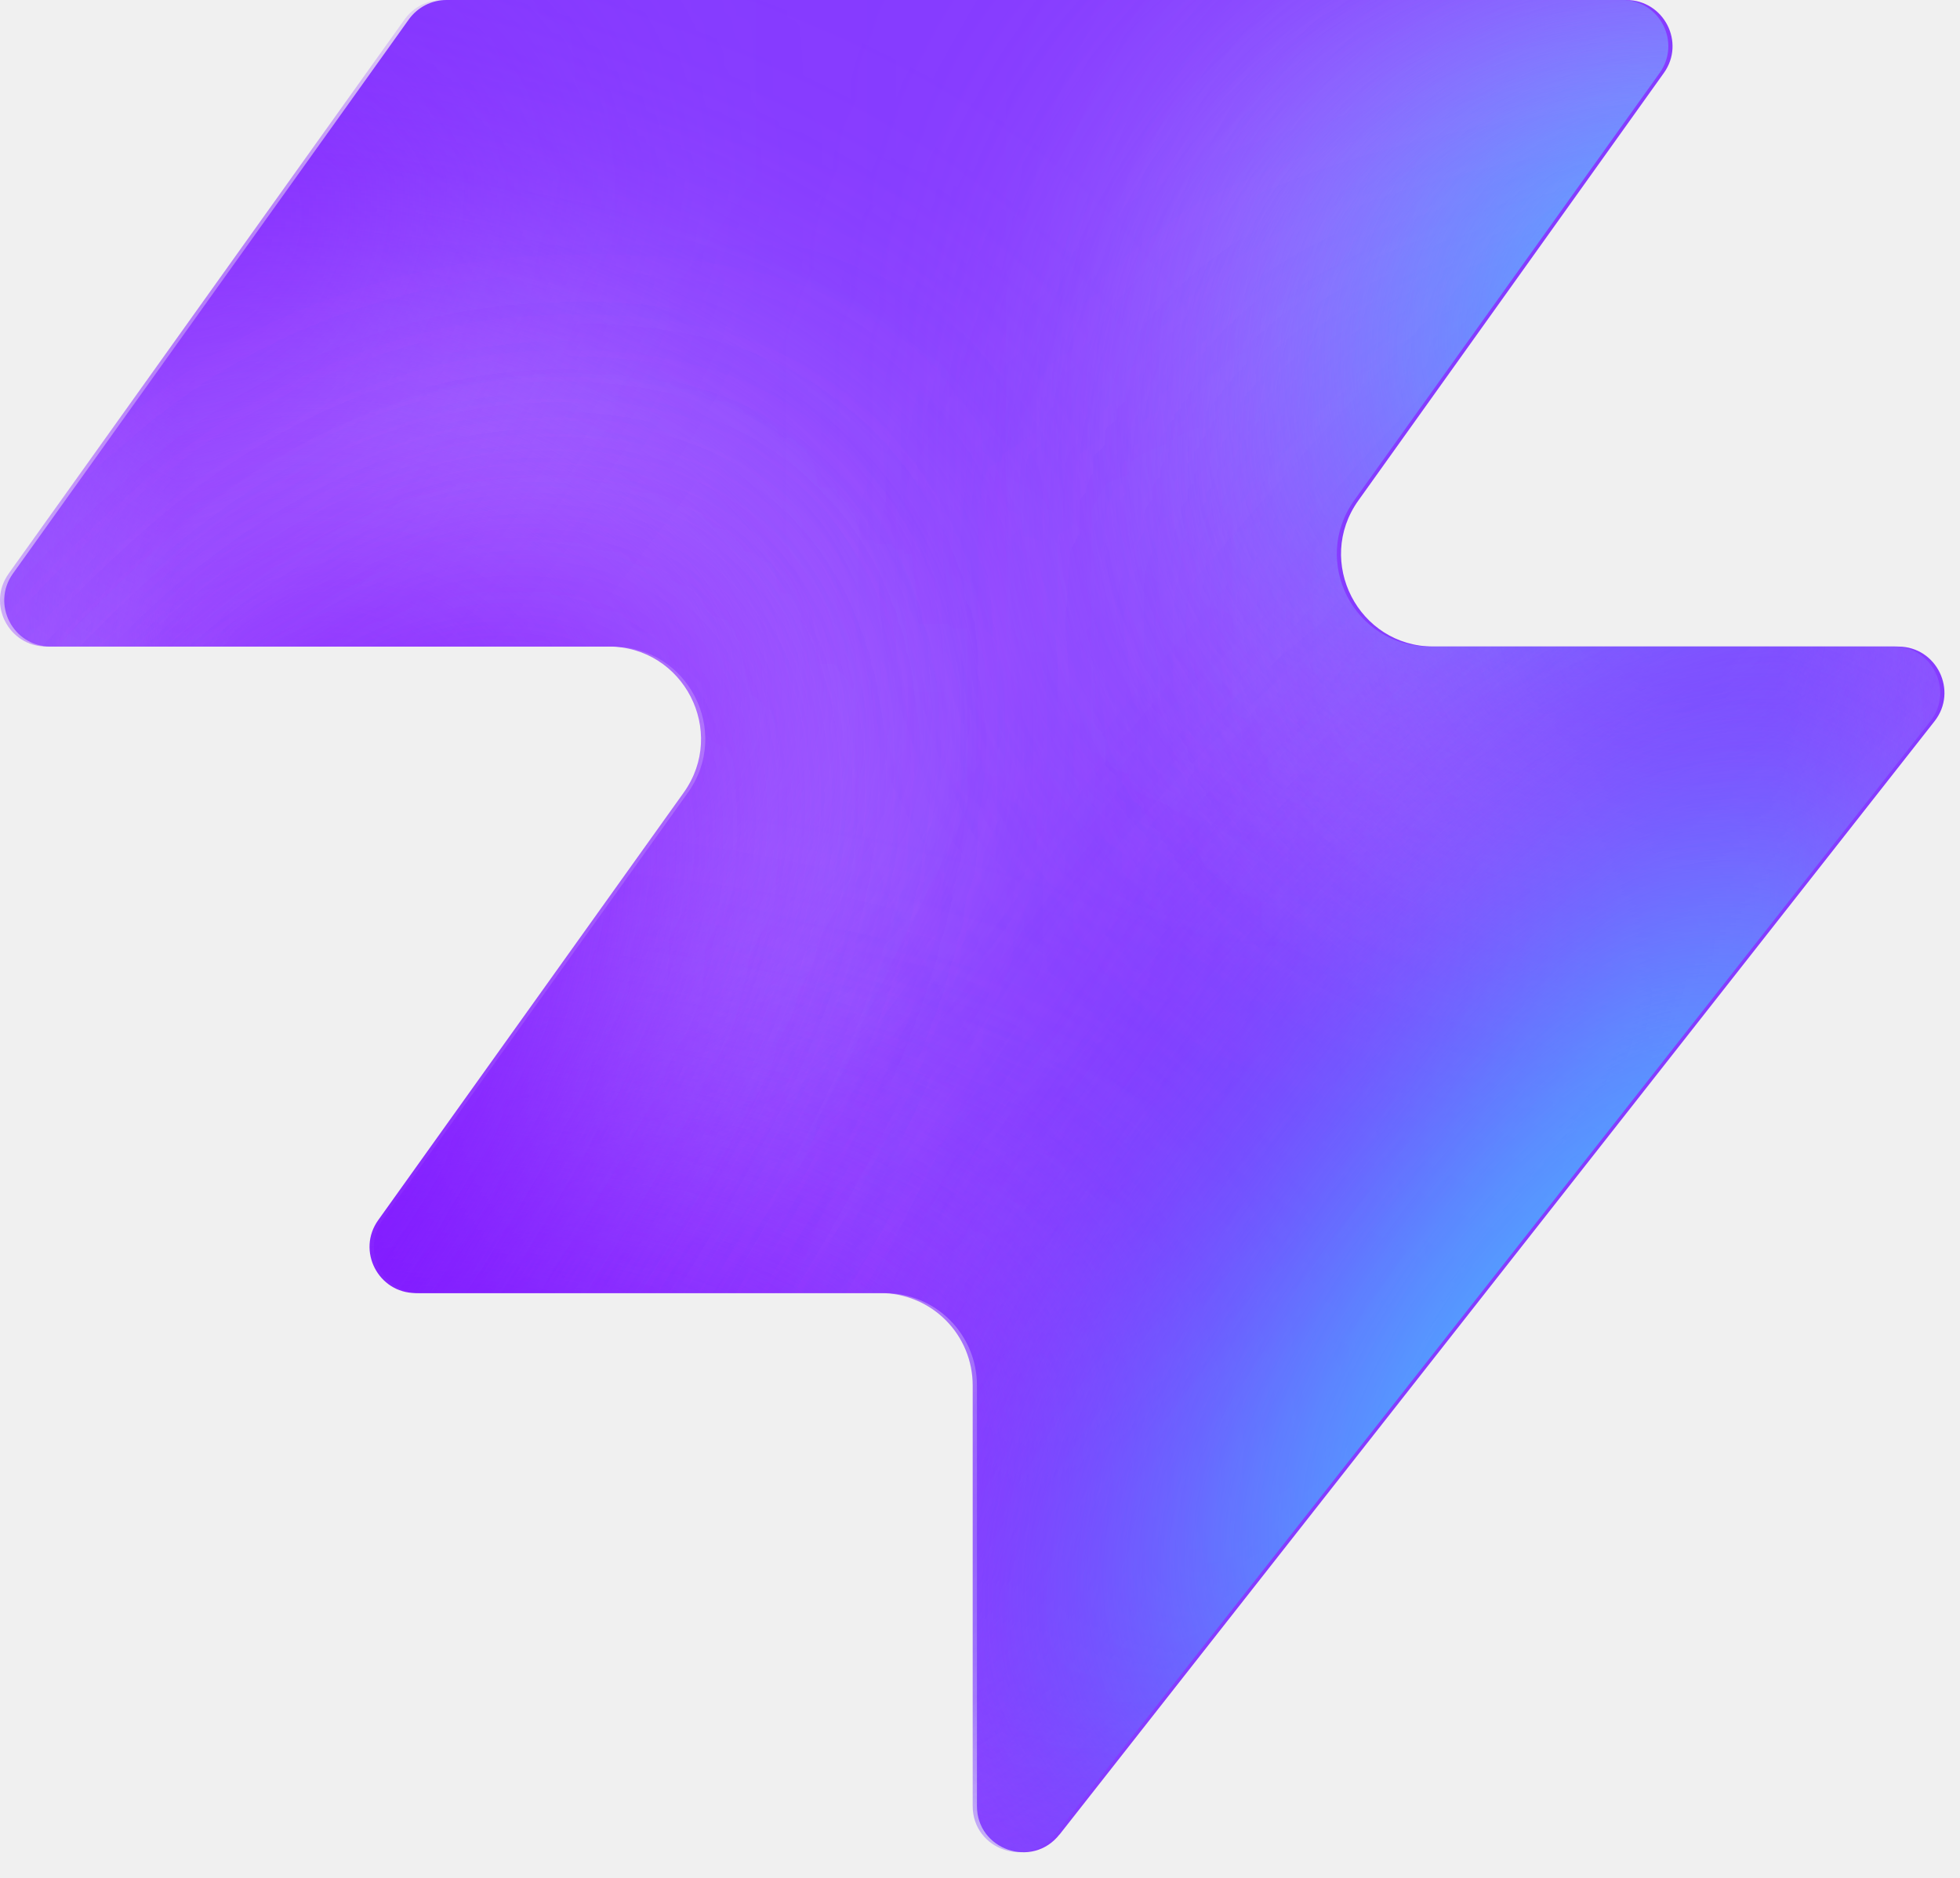
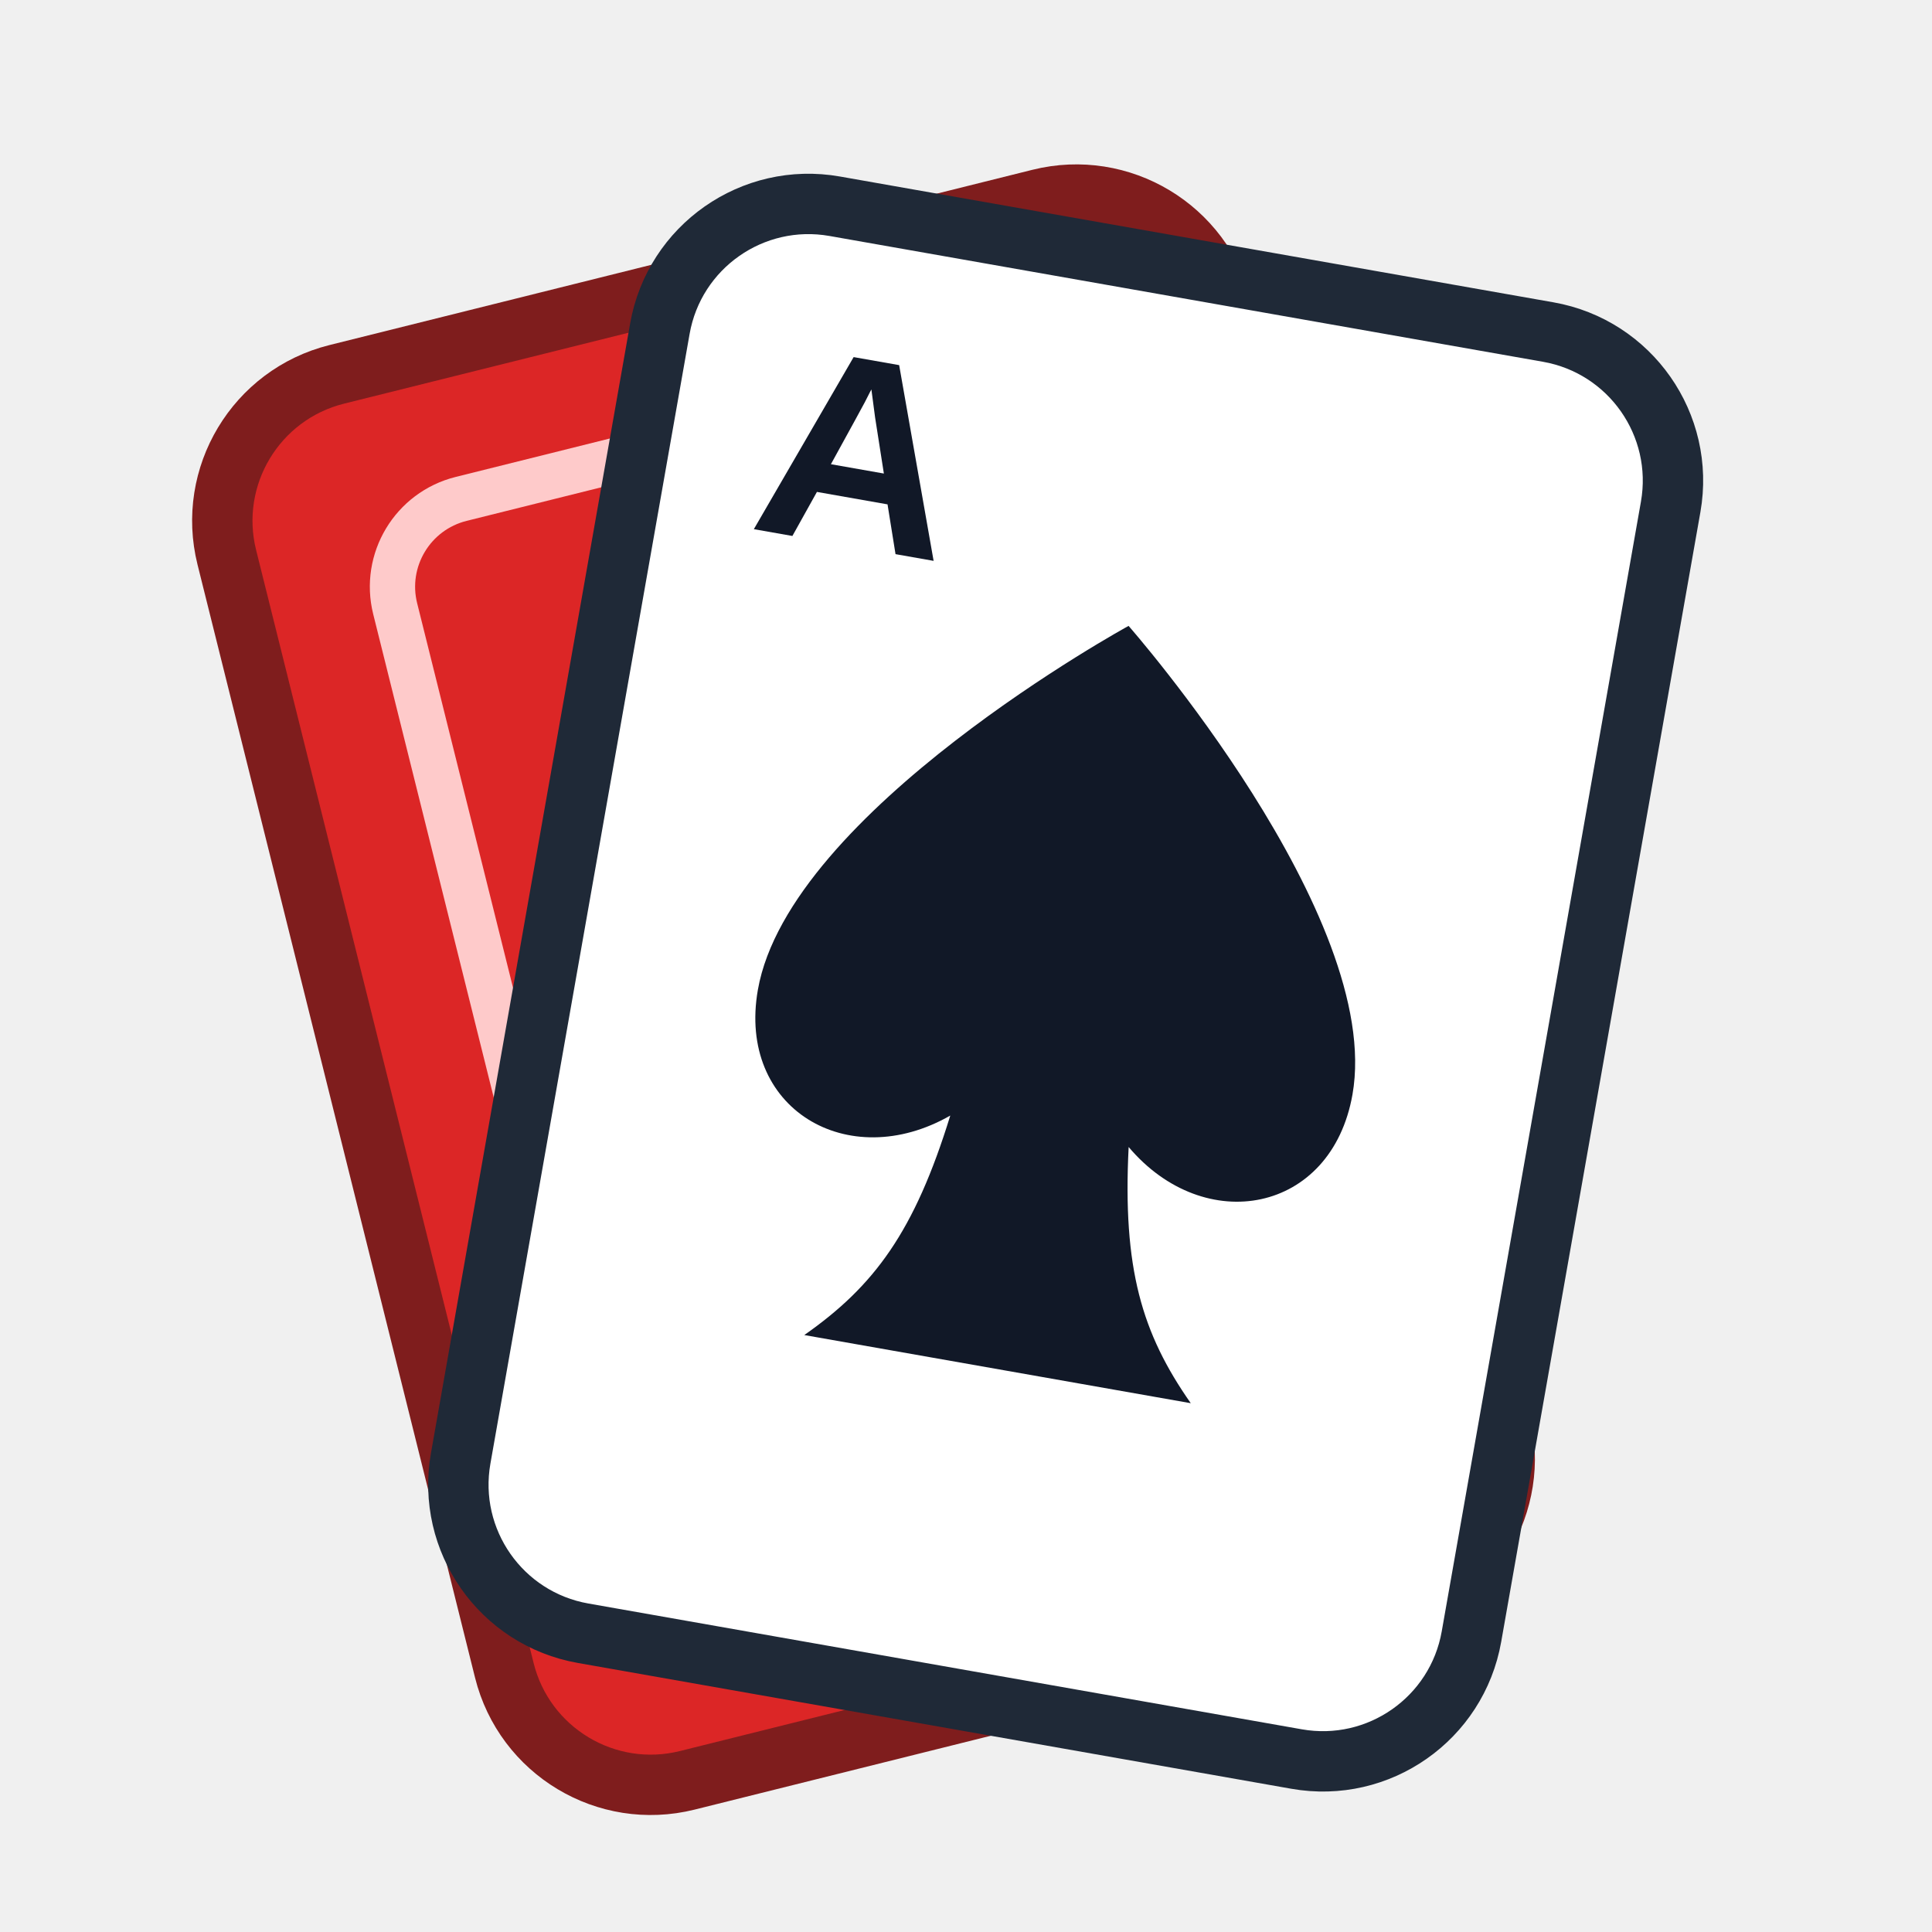
- <svg xmlns="http://www.w3.org/2000/svg" width="48" height="46" fill="none" viewBox="0 0 48 46">
-   <path fill="#863bff" d="M25.946 44.938c-.664.845-2.021.375-2.021-.698V33.937a2.26 2.26 0 0 0-2.262-2.262H10.287c-.92 0-1.456-1.04-.92-1.788l7.48-10.471c1.07-1.497 0-3.578-1.842-3.578H1.237c-.92 0-1.456-1.04-.92-1.788L10.013.474c.214-.297.556-.474.92-.474h28.894c.92 0 1.456 1.04.92 1.788l-7.48 10.471c-1.07 1.498 0 3.579 1.842 3.579h11.377c.943 0 1.473 1.088.89 1.83L25.947 44.94z" style="fill:#863bff;fill:color(display-p3 .525 .23 1);fill-opacity:1" />
-   <mask id="a" width="48" height="46" x="0" y="0" maskUnits="userSpaceOnUse" style="mask-type:alpha">
-     <path fill="#000" d="M25.842 44.938c-.664.844-2.021.375-2.021-.698V33.937a2.26 2.26 0 0 0-2.262-2.262H10.183c-.92 0-1.456-1.04-.92-1.788l7.48-10.471c1.07-1.498 0-3.579-1.842-3.579H1.133c-.92 0-1.456-1.04-.92-1.787L9.91.473c.214-.297.556-.474.92-.474h28.894c.92 0 1.456 1.04.92 1.788l-7.48 10.471c-1.07 1.498 0 3.578 1.842 3.578h11.377c.943 0 1.473 1.088.89 1.832L25.843 44.94z" style="fill:#000;fill-opacity:1" />
-   </mask>
-   <g mask="url(#a)">
-     <g filter="url(#b)">
-       <ellipse cx="5.508" cy="14.704" fill="#ede6ff" rx="5.508" ry="14.704" style="fill:#ede6ff;fill:color(display-p3 .927 .903 1);fill-opacity:1" transform="matrix(.00324 1 1 -.00324 -4.47 31.516)" />
-     </g>
-     <g filter="url(#c)">
-       <ellipse cx="10.399" cy="29.851" fill="#ede6ff" rx="10.399" ry="29.851" style="fill:#ede6ff;fill:color(display-p3 .927 .903 1);fill-opacity:1" transform="matrix(.00324 1 1 -.00324 -39.328 7.883)" />
-     </g>
-     <g filter="url(#d)">
-       <ellipse cx="5.508" cy="30.487" fill="#7e14ff" rx="5.508" ry="30.487" style="fill:#7e14ff;fill:color(display-p3 .492 .077 1);fill-opacity:1" transform="rotate(89.814 -25.913 -14.639)scale(1 -1)" />
-     </g>
-     <g filter="url(#e)">
-       <ellipse cx="5.508" cy="30.599" fill="#7e14ff" rx="5.508" ry="30.599" style="fill:#7e14ff;fill:color(display-p3 .492 .077 1);fill-opacity:1" transform="rotate(89.814 -32.644 -3.334)scale(1 -1)" />
-     </g>
-     <g filter="url(#f)">
-       <ellipse cx="5.508" cy="30.599" fill="#7e14ff" rx="5.508" ry="30.599" style="fill:#7e14ff;fill:color(display-p3 .492 .077 1);fill-opacity:1" transform="matrix(.00324 1 1 -.00324 -34.34 30.47)" />
-     </g>
-     <g filter="url(#g)">
-       <ellipse cx="14.072" cy="22.078" fill="#ede6ff" rx="14.072" ry="22.078" style="fill:#ede6ff;fill:color(display-p3 .927 .903 1);fill-opacity:1" transform="rotate(93.35 24.506 48.493)scale(-1 1)" />
-     </g>
-     <g filter="url(#h)">
-       <ellipse cx="3.47" cy="21.501" fill="#7e14ff" rx="3.47" ry="21.501" style="fill:#7e14ff;fill:color(display-p3 .492 .077 1);fill-opacity:1" transform="rotate(89.009 28.708 47.59)scale(-1 1)" />
-     </g>
-     <g filter="url(#i)">
-       <ellipse cx="3.47" cy="21.501" fill="#7e14ff" rx="3.47" ry="21.501" style="fill:#7e14ff;fill:color(display-p3 .492 .077 1);fill-opacity:1" transform="rotate(89.009 28.708 47.59)scale(-1 1)" />
-     </g>
-     <g filter="url(#j)">
-       <ellipse cx=".387" cy="8.972" fill="#7e14ff" rx="4.407" ry="29.108" style="fill:#7e14ff;fill:color(display-p3 .492 .077 1);fill-opacity:1" transform="rotate(39.51 .387 8.972)" />
-     </g>
-     <g filter="url(#k)">
-       <ellipse cx="47.523" cy="-6.092" fill="#7e14ff" rx="4.407" ry="29.108" style="fill:#7e14ff;fill:color(display-p3 .492 .077 1);fill-opacity:1" transform="rotate(37.892 47.523 -6.092)" />
-     </g>
-     <g filter="url(#l)">
-       <ellipse cx="41.412" cy="6.333" fill="#47bfff" rx="5.971" ry="9.665" style="fill:#47bfff;fill:color(display-p3 .28 .748 1);fill-opacity:1" transform="rotate(37.892 41.412 6.333)" />
-     </g>
-     <g filter="url(#m)">
-       <ellipse cx="-1.879" cy="38.332" fill="#7e14ff" rx="4.407" ry="29.108" style="fill:#7e14ff;fill:color(display-p3 .492 .077 1);fill-opacity:1" transform="rotate(37.892 -1.88 38.332)" />
-     </g>
-     <g filter="url(#n)">
-       <ellipse cx="-1.879" cy="38.332" fill="#7e14ff" rx="4.407" ry="29.108" style="fill:#7e14ff;fill:color(display-p3 .492 .077 1);fill-opacity:1" transform="rotate(37.892 -1.88 38.332)" />
-     </g>
-     <g filter="url(#o)">
-       <ellipse cx="35.651" cy="29.907" fill="#7e14ff" rx="4.407" ry="29.108" style="fill:#7e14ff;fill:color(display-p3 .492 .077 1);fill-opacity:1" transform="rotate(37.892 35.651 29.907)" />
-     </g>
-     <g filter="url(#p)">
-       <ellipse cx="38.418" cy="32.4" fill="#47bfff" rx="5.971" ry="15.297" style="fill:#47bfff;fill:color(display-p3 .28 .748 1);fill-opacity:1" transform="rotate(37.892 38.418 32.4)" />
-     </g>
+ <svg xmlns="http://www.w3.org/2000/svg" viewBox="0 0 64 64" width="64" height="64">
+   <g transform="rotate(-14 32 34)">
+     <rect x="12" y="8" width="34" height="48" rx="5" fill="#dc2626" stroke="#7f1d1d" stroke-width="2" />
+     <rect x="17" y="13" width="24" height="38" rx="3" fill="none" stroke="#fecaca" stroke-width="1.5" />
  </g>
-   <defs>
-     <filter id="b" width="60.045" height="41.654" x="-19.77" y="16.149" color-interpolation-filters="sRGB" filterUnits="userSpaceOnUse">
-       <feFlood flood-opacity="0" result="BackgroundImageFix" />
-       <feBlend in="SourceGraphic" in2="BackgroundImageFix" result="shape" />
-       <feGaussianBlur result="effect1_foregroundBlur_2002_17158" stdDeviation="7.659" />
-     </filter>
-     <filter id="c" width="90.34" height="51.437" x="-54.613" y="-7.533" color-interpolation-filters="sRGB" filterUnits="userSpaceOnUse">
-       <feFlood flood-opacity="0" result="BackgroundImageFix" />
-       <feBlend in="SourceGraphic" in2="BackgroundImageFix" result="shape" />
-       <feGaussianBlur result="effect1_foregroundBlur_2002_17158" stdDeviation="7.659" />
-     </filter>
-     <filter id="d" width="79.355" height="29.4" x="-49.64" y="2.03" color-interpolation-filters="sRGB" filterUnits="userSpaceOnUse">
-       <feFlood flood-opacity="0" result="BackgroundImageFix" />
-       <feBlend in="SourceGraphic" in2="BackgroundImageFix" result="shape" />
-       <feGaussianBlur result="effect1_foregroundBlur_2002_17158" stdDeviation="4.596" />
-     </filter>
-     <filter id="e" width="79.579" height="29.4" x="-45.045" y="20.029" color-interpolation-filters="sRGB" filterUnits="userSpaceOnUse">
-       <feFlood flood-opacity="0" result="BackgroundImageFix" />
-       <feBlend in="SourceGraphic" in2="BackgroundImageFix" result="shape" />
-       <feGaussianBlur result="effect1_foregroundBlur_2002_17158" stdDeviation="4.596" />
-     </filter>
-     <filter id="f" width="79.579" height="29.4" x="-43.513" y="21.178" color-interpolation-filters="sRGB" filterUnits="userSpaceOnUse">
-       <feFlood flood-opacity="0" result="BackgroundImageFix" />
-       <feBlend in="SourceGraphic" in2="BackgroundImageFix" result="shape" />
-       <feGaussianBlur result="effect1_foregroundBlur_2002_17158" stdDeviation="4.596" />
-     </filter>
-     <filter id="g" width="74.749" height="58.852" x="15.756" y="-17.901" color-interpolation-filters="sRGB" filterUnits="userSpaceOnUse">
-       <feFlood flood-opacity="0" result="BackgroundImageFix" />
-       <feBlend in="SourceGraphic" in2="BackgroundImageFix" result="shape" />
-       <feGaussianBlur result="effect1_foregroundBlur_2002_17158" stdDeviation="7.659" />
-     </filter>
-     <filter id="h" width="61.377" height="25.362" x="23.548" y="2.284" color-interpolation-filters="sRGB" filterUnits="userSpaceOnUse">
-       <feFlood flood-opacity="0" result="BackgroundImageFix" />
-       <feBlend in="SourceGraphic" in2="BackgroundImageFix" result="shape" />
-       <feGaussianBlur result="effect1_foregroundBlur_2002_17158" stdDeviation="4.596" />
-     </filter>
-     <filter id="i" width="61.377" height="25.362" x="23.548" y="2.284" color-interpolation-filters="sRGB" filterUnits="userSpaceOnUse">
-       <feFlood flood-opacity="0" result="BackgroundImageFix" />
-       <feBlend in="SourceGraphic" in2="BackgroundImageFix" result="shape" />
-       <feGaussianBlur result="effect1_foregroundBlur_2002_17158" stdDeviation="4.596" />
-     </filter>
-     <filter id="j" width="56.045" height="63.649" x="-27.636" y="-22.853" color-interpolation-filters="sRGB" filterUnits="userSpaceOnUse">
-       <feFlood flood-opacity="0" result="BackgroundImageFix" />
-       <feBlend in="SourceGraphic" in2="BackgroundImageFix" result="shape" />
-       <feGaussianBlur result="effect1_foregroundBlur_2002_17158" stdDeviation="4.596" />
-     </filter>
-     <filter id="k" width="54.814" height="64.646" x="20.116" y="-38.415" color-interpolation-filters="sRGB" filterUnits="userSpaceOnUse">
-       <feFlood flood-opacity="0" result="BackgroundImageFix" />
-       <feBlend in="SourceGraphic" in2="BackgroundImageFix" result="shape" />
-       <feGaussianBlur result="effect1_foregroundBlur_2002_17158" stdDeviation="4.596" />
-     </filter>
-     <filter id="l" width="33.541" height="35.313" x="24.641" y="-11.323" color-interpolation-filters="sRGB" filterUnits="userSpaceOnUse">
-       <feFlood flood-opacity="0" result="BackgroundImageFix" />
-       <feBlend in="SourceGraphic" in2="BackgroundImageFix" result="shape" />
-       <feGaussianBlur result="effect1_foregroundBlur_2002_17158" stdDeviation="4.596" />
-     </filter>
-     <filter id="m" width="54.814" height="64.646" x="-29.286" y="6.009" color-interpolation-filters="sRGB" filterUnits="userSpaceOnUse">
-       <feFlood flood-opacity="0" result="BackgroundImageFix" />
-       <feBlend in="SourceGraphic" in2="BackgroundImageFix" result="shape" />
-       <feGaussianBlur result="effect1_foregroundBlur_2002_17158" stdDeviation="4.596" />
-     </filter>
-     <filter id="n" width="54.814" height="64.646" x="-29.286" y="6.009" color-interpolation-filters="sRGB" filterUnits="userSpaceOnUse">
-       <feFlood flood-opacity="0" result="BackgroundImageFix" />
-       <feBlend in="SourceGraphic" in2="BackgroundImageFix" result="shape" />
-       <feGaussianBlur result="effect1_foregroundBlur_2002_17158" stdDeviation="4.596" />
-     </filter>
-     <filter id="o" width="54.814" height="64.646" x="8.244" y="-2.416" color-interpolation-filters="sRGB" filterUnits="userSpaceOnUse">
-       <feFlood flood-opacity="0" result="BackgroundImageFix" />
-       <feBlend in="SourceGraphic" in2="BackgroundImageFix" result="shape" />
-       <feGaussianBlur result="effect1_foregroundBlur_2002_17158" stdDeviation="4.596" />
-     </filter>
-     <filter id="p" width="39.409" height="43.623" x="18.713" y="10.588" color-interpolation-filters="sRGB" filterUnits="userSpaceOnUse">
-       <feFlood flood-opacity="0" result="BackgroundImageFix" />
-       <feBlend in="SourceGraphic" in2="BackgroundImageFix" result="shape" />
-       <feGaussianBlur result="effect1_foregroundBlur_2002_17158" stdDeviation="4.596" />
-     </filter>
-   </defs>
+   <g transform="rotate(10 32 34)">
+     <rect x="18" y="8" width="34" height="48" rx="5" fill="#ffffff" stroke="#1f2937" stroke-width="2" />
+     <path d="M35 20 C35 20 25 28 25 34 C25 38 29 39.5 32 37 C31.5 41 30.5 43 28.5 45 L41.5 45 C39.5 43 38.5 41 38 37 C41 39.5 45 38 45 34 C45 28 35 20 35 20 Z" fill="#111827" />
+     <text x="22" y="19" font-family="Arial, sans-serif" font-size="9" font-weight="bold" fill="#111827">A</text>
+   </g>
</svg>
